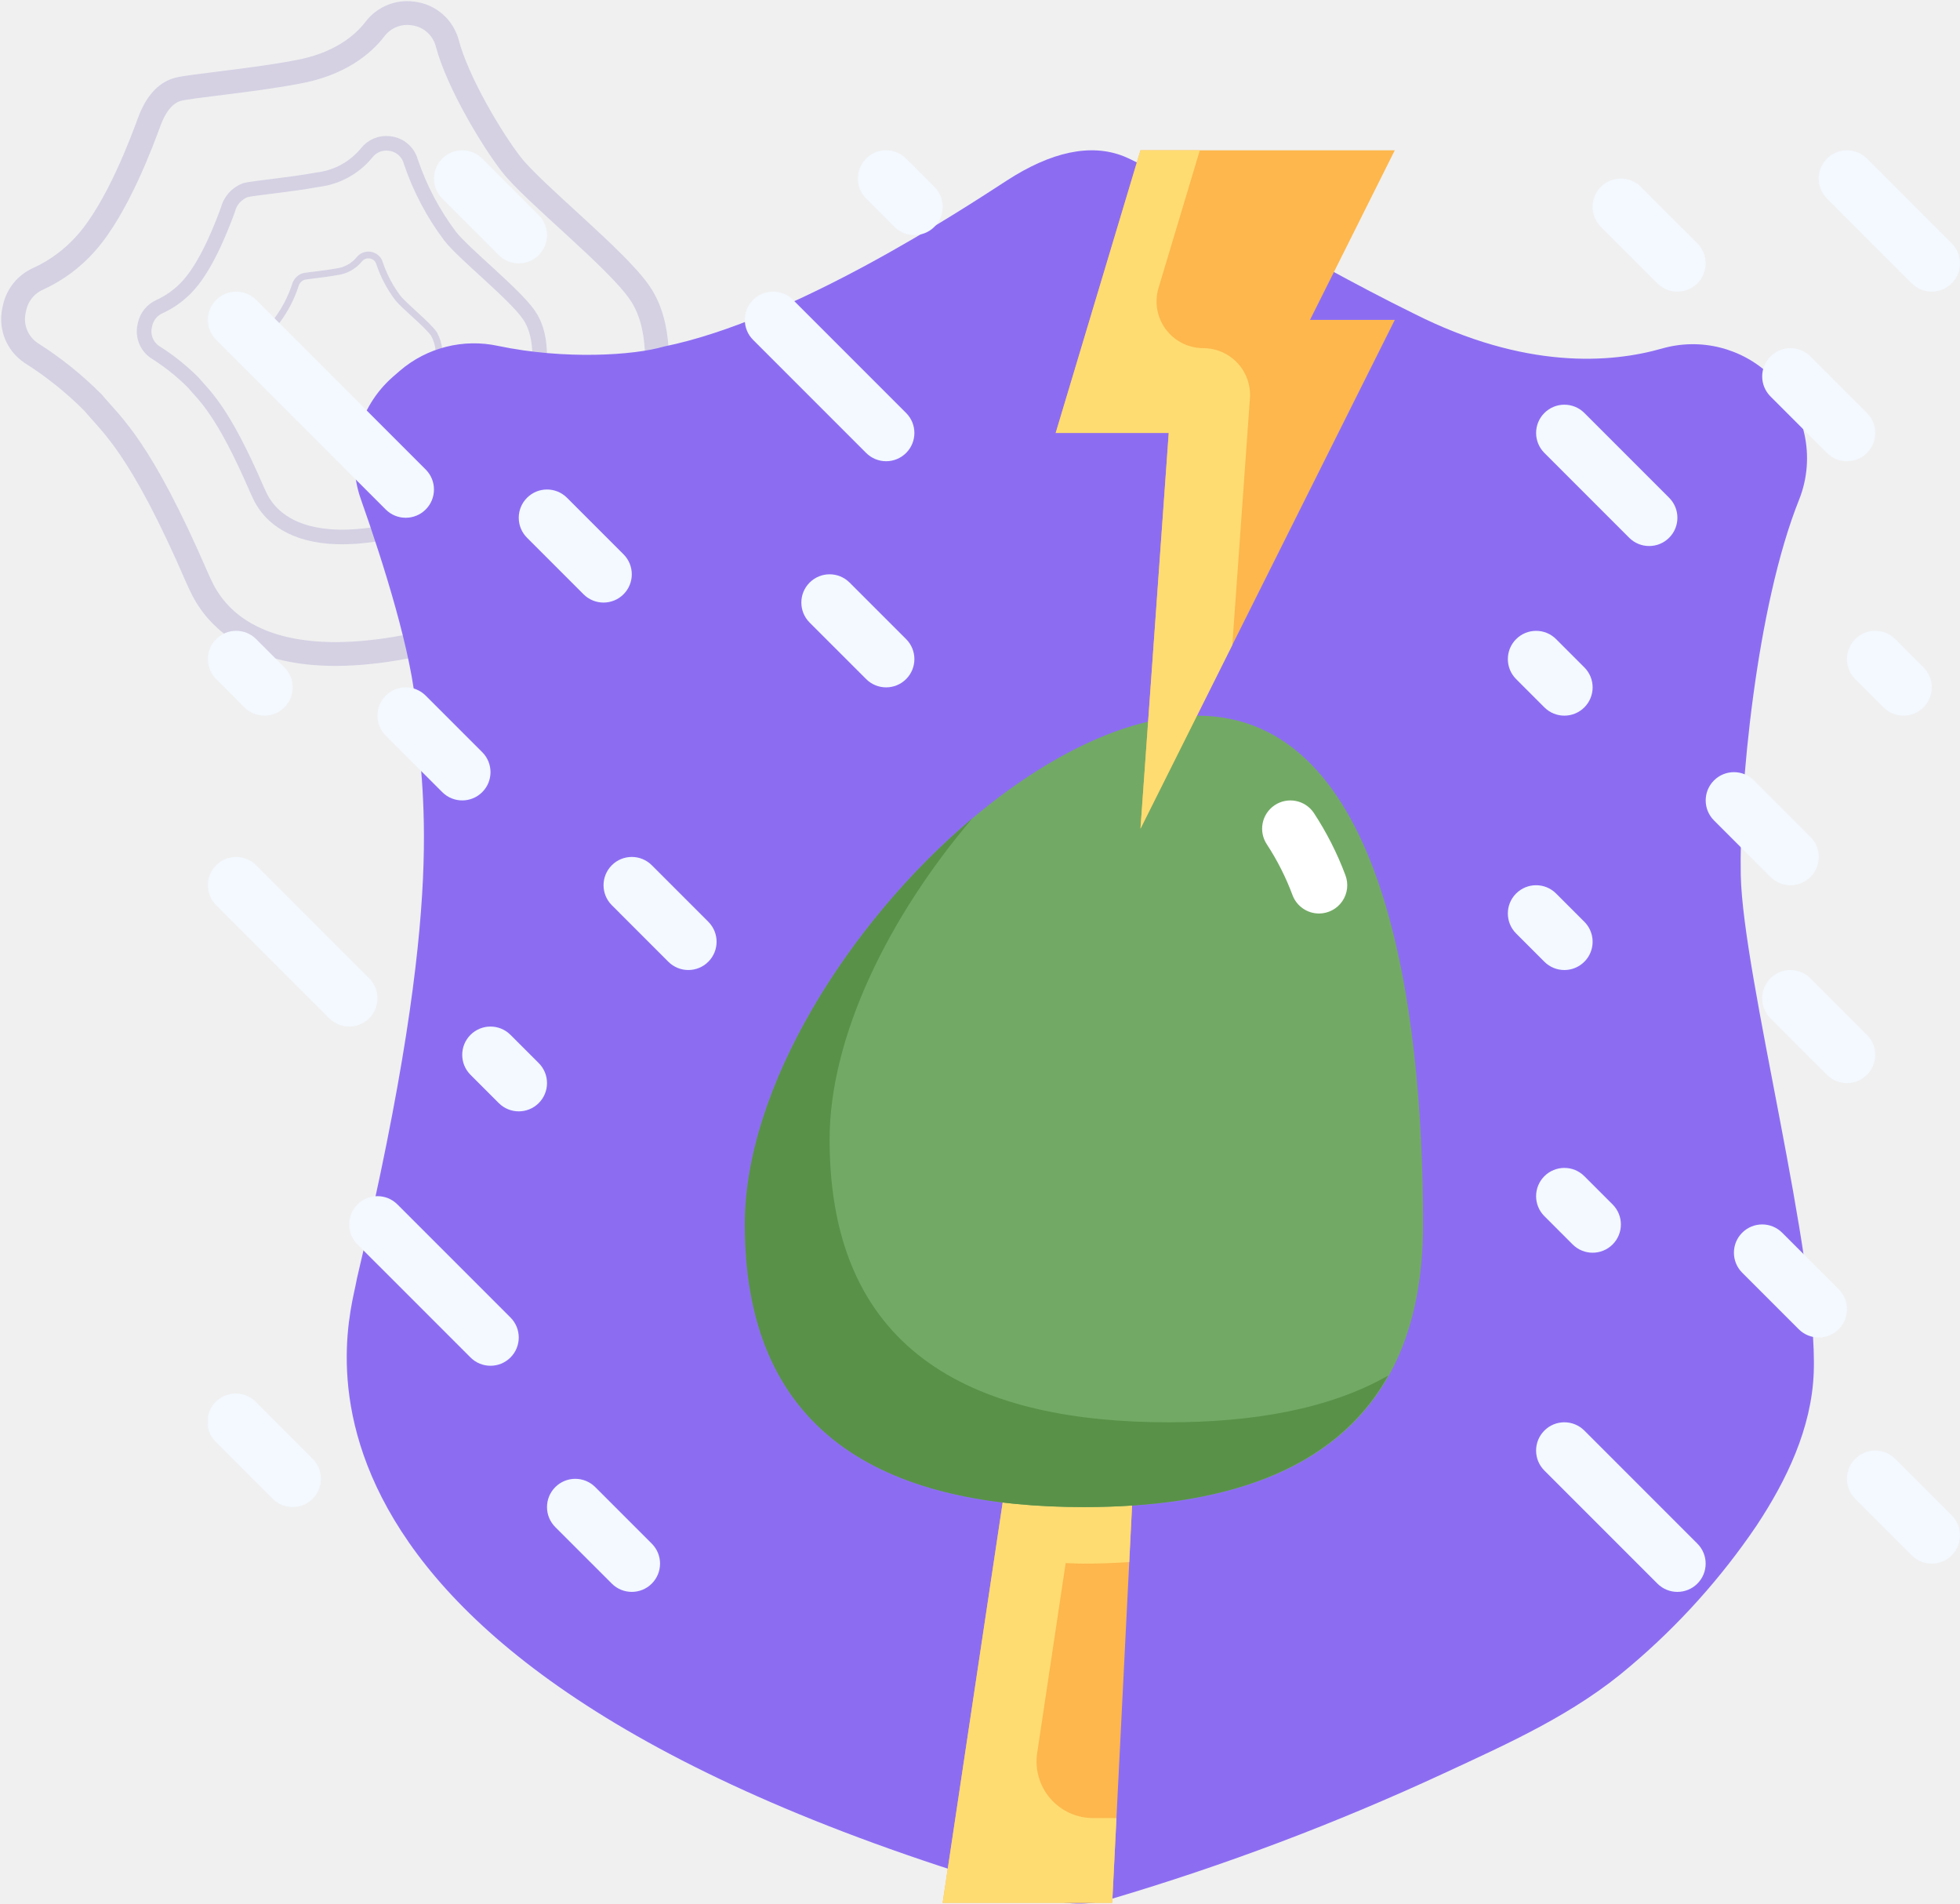
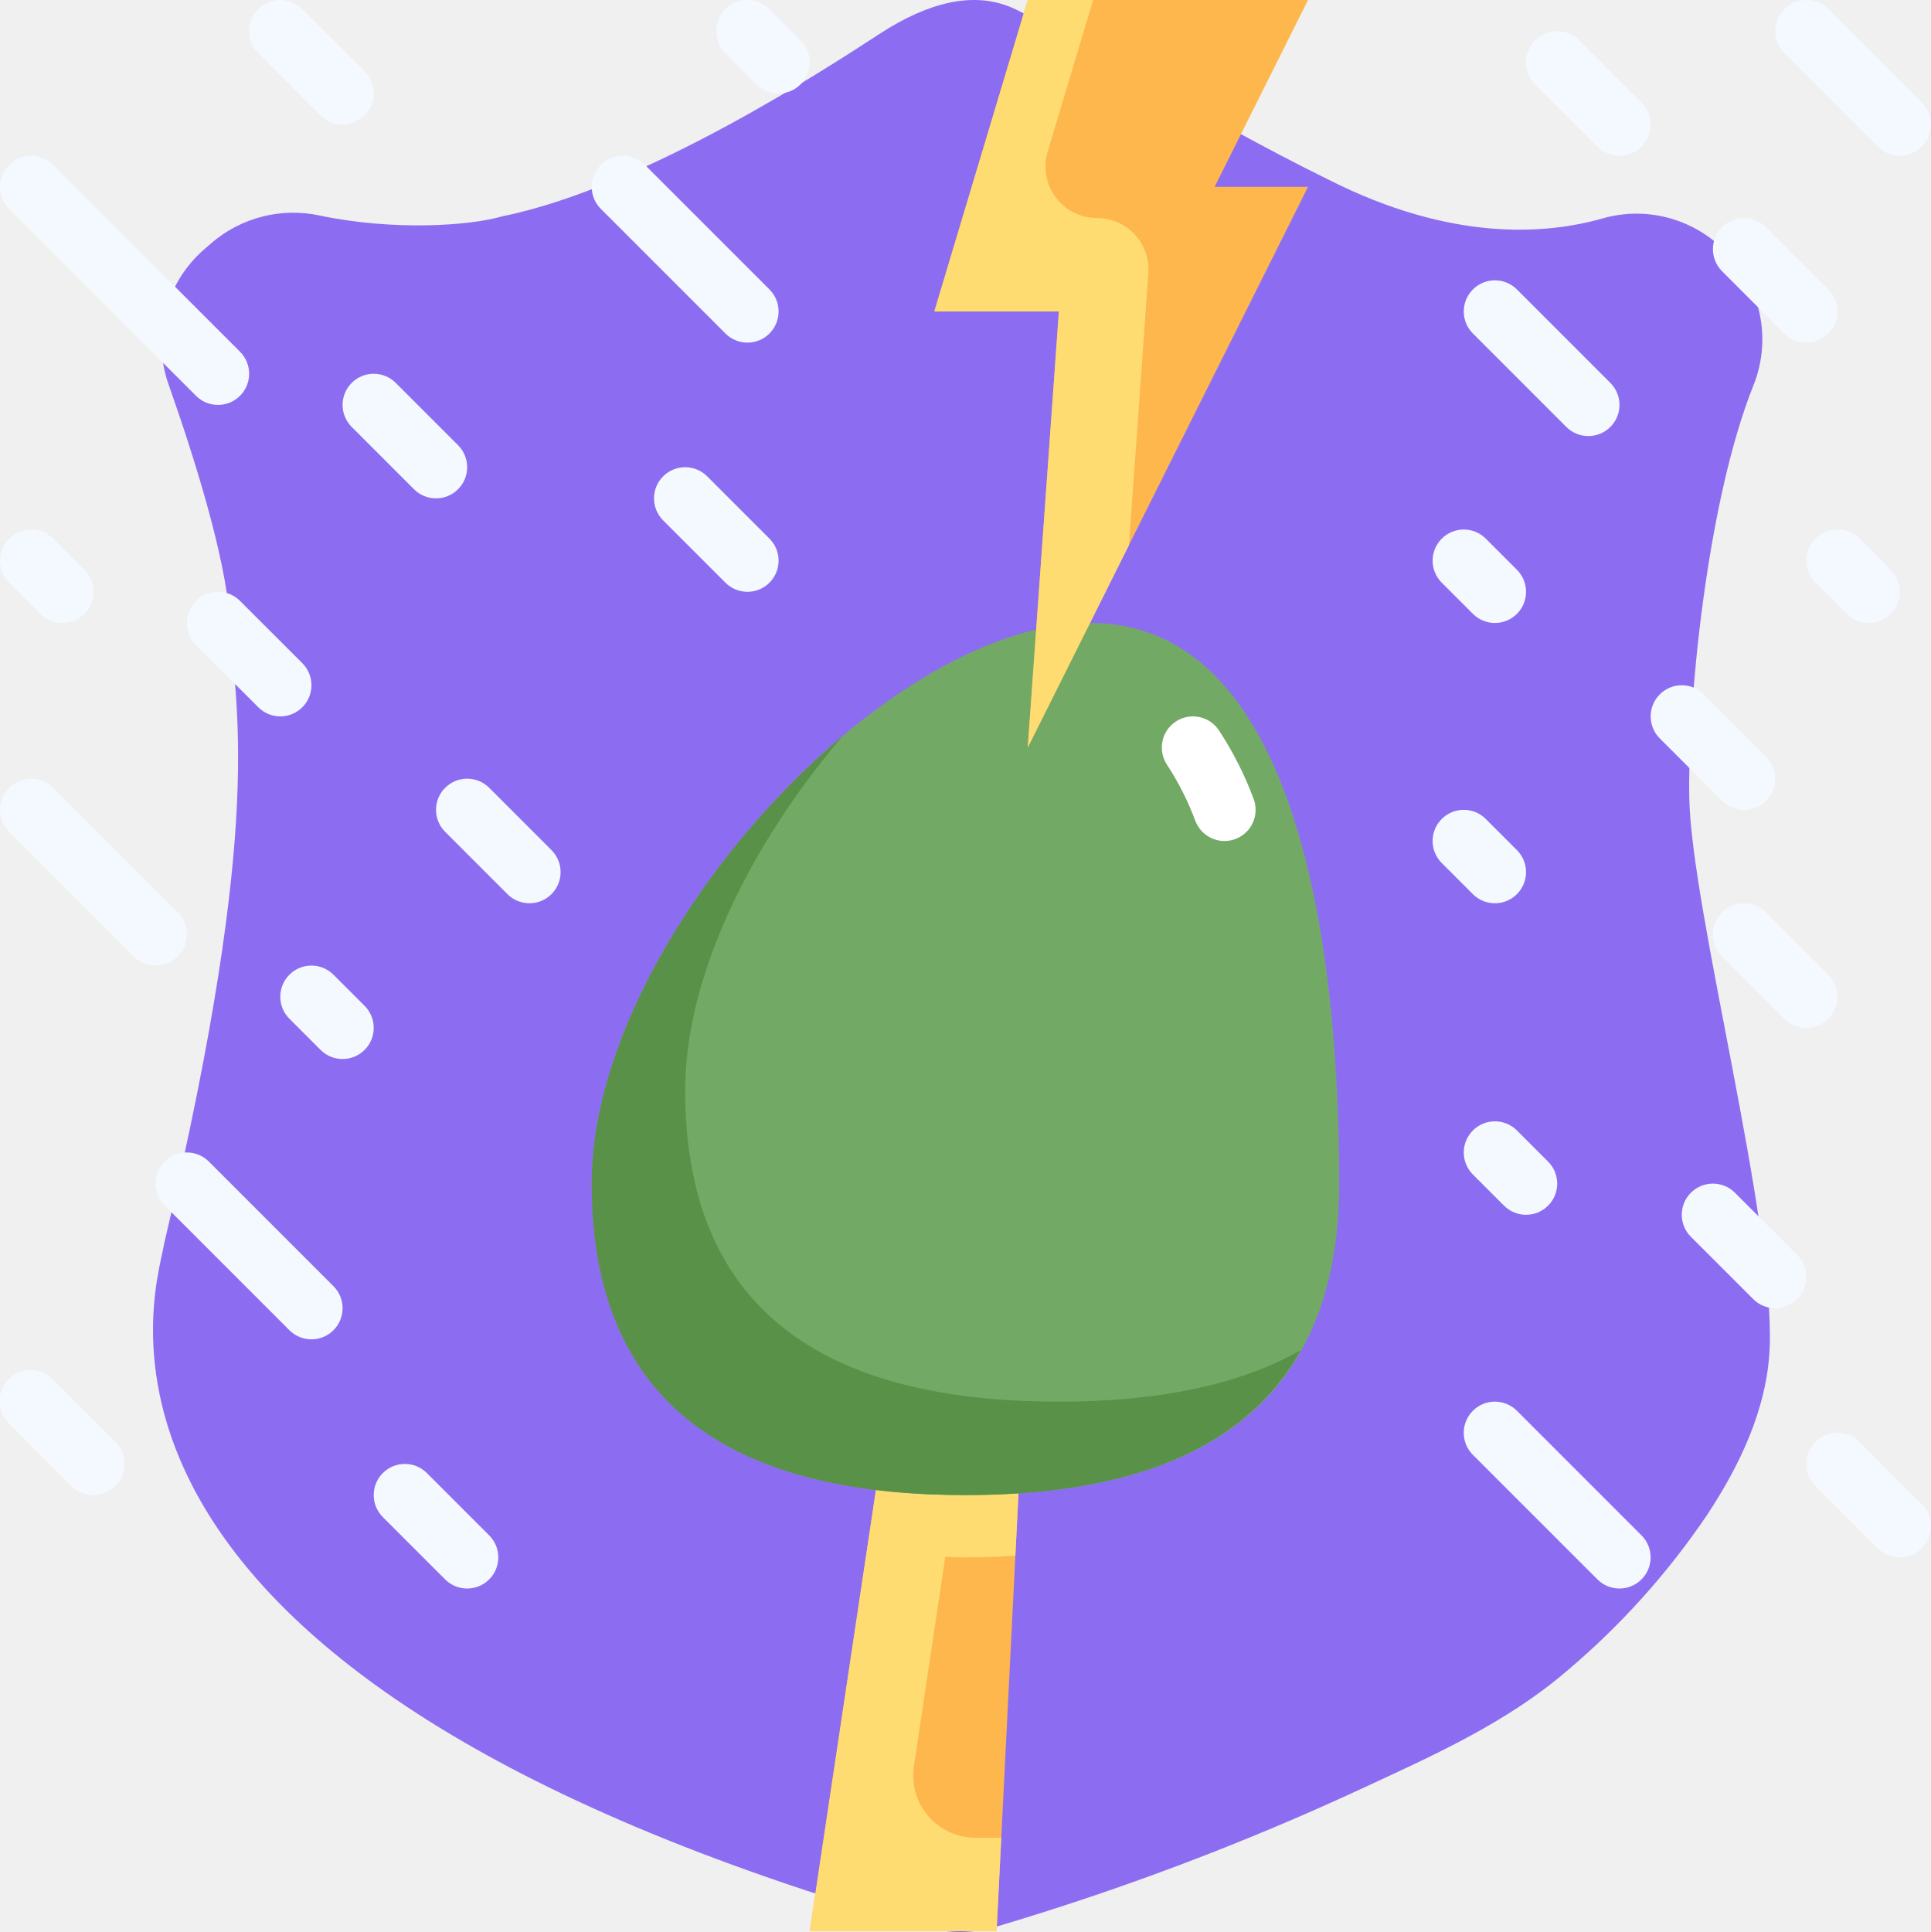
- <svg xmlns="http://www.w3.org/2000/svg" width="197.294" height="191.57" viewBox="0 0 197.294 191.57">
+ <svg xmlns="http://www.w3.org/2000/svg" id="Grupo_80891" data-name="Grupo 80891" width="176.367" height="176.445" viewBox="0 0 176.367 176.445">
  <defs>
    <clipPath id="clip-path">
-       <rect id="Rectángulo_34816" data-name="Rectángulo 34816" width="67.441" height="67.129" fill="none" />
-     </clipPath>
-     <clipPath id="clip-path-4">
-       <rect id="Rectángulo_34813" data-name="Rectángulo 34813" width="41.431" height="41.239" fill="none" />
-     </clipPath>
-     <clipPath id="clip-path-5">
-       <rect id="Rectángulo_34814" data-name="Rectángulo 34814" width="19.117" height="19.028" fill="none" />
-     </clipPath>
-     <clipPath id="clip-path-6">
      <rect id="Rectángulo_34827" data-name="Rectángulo 34827" width="176.367" height="176.445" fill="none" />
    </clipPath>
  </defs>
-   <g id="Grupo_81220" data-name="Grupo 81220" transform="translate(2805.778 10451)">
-     <g id="Grupo_81219" data-name="Grupo 81219">
-       <g id="Grupo_80887" data-name="Grupo 80887" transform="translate(-2805.778 -10451)">
-         <g id="Grupo_80857" data-name="Grupo 80857" clip-path="url(#clip-path)">
-           <g id="Grupo_80856" data-name="Grupo 80856" transform="translate(0 0)">
-             <g id="Grupo_80855" data-name="Grupo 80855" clip-path="url(#clip-path)">
-               <g id="Grupo_80848" data-name="Grupo 80848" transform="translate(0 0)" opacity="0.17" style="isolation: isolate">
-                 <g id="Grupo_80847" data-name="Grupo 80847" transform="translate(0 0)">
-                   <g id="Grupo_80846" data-name="Grupo 80846" clip-path="url(#clip-path)">
-                     <path id="Trazado_115734" data-name="Trazado 115734" d="M55.211,59.881a90.044,90.044,0,0,0,5.583-8.425c1.953-3.331,3.892-6.779,4.686-10.6.749-3.608.982-8.361-1.219-11.528C61.9,25.886,53.618,19.338,51.348,16.424,49.506,14.059,45.976,8.277,44.9,4.214a4.064,4.064,0,0,0-3.422-2.974l-.078-.01a4.073,4.073,0,0,0-3.758,1.555c-1.176,1.543-3.531,3.6-8.006,4.376C25.155,8,19.051,8.538,17.8,8.871s-2.221,1.453-2.886,3.25S11.751,20.78,8.526,24.382a14.435,14.435,0,0,1-4.843,3.577,4.136,4.136,0,0,0-2.322,2.85l-.069.318A4.093,4.093,0,0,0,3.011,35.4a35.853,35.853,0,0,1,6.214,4.978c1.9,2.278,4.779,4.417,10.519,17.7.029.068.059.137.092.2.715,1.419,4.829,13.9,33.553,2.98A4.1,4.1,0,0,0,55.211,59.881Z" transform="translate(0.117 0.117)" fill="none" stroke="#5038a1" stroke-miterlimit="10" stroke-width="2.396" />
-                   </g>
-                 </g>
-               </g>
-               <g id="Grupo_80851" data-name="Grupo 80851" transform="translate(13.699 13.608)" opacity="0.17" style="isolation: isolate">
-                 <g id="Grupo_80850" data-name="Grupo 80850">
-                   <g id="Grupo_80849" data-name="Grupo 80849" clip-path="url(#clip-path-4)">
-                     <path id="Trazado_115735" data-name="Trazado 115735" d="M46.4,49.183a55.585,55.585,0,0,0,3.43-5.175A22,22,0,0,0,52.707,37.5c.46-2.216.6-5.136-.75-7.081-1.452-2.116-6.538-6.139-7.933-7.929a26.585,26.585,0,0,1-3.958-7.5,2.5,2.5,0,0,0-2.1-1.826l-.047-.007a2.5,2.5,0,0,0-2.309.956A7.515,7.515,0,0,1,30.688,16.8c-2.754.513-6.5.845-7.273,1.049a2.866,2.866,0,0,0-1.773,2c-.408,1.1-1.943,5.32-3.923,7.532a8.867,8.867,0,0,1-2.976,2.2,2.543,2.543,0,0,0-1.426,1.751l-.043.2a2.514,2.514,0,0,0,1.056,2.626A22.077,22.077,0,0,1,18.149,37.2c1.165,1.4,2.936,2.713,6.462,10.871.018.042.036.085.057.125.438.872,2.966,8.541,20.612,1.831A2.519,2.519,0,0,0,46.4,49.183Z" transform="translate(-12.409 -12.325)" fill="none" stroke="#5038a1" stroke-miterlimit="10" stroke-width="1.472" />
-                   </g>
-                 </g>
-               </g>
-               <g id="Grupo_80854" data-name="Grupo 80854" transform="translate(25.452 25.281)" opacity="0.17" style="isolation: isolate">
-                 <g id="Grupo_80853" data-name="Grupo 80853">
-                   <g id="Grupo_80852" data-name="Grupo 80852" clip-path="url(#clip-path-5)">
-                     <path id="Trazado_115736" data-name="Trazado 115736" d="M38.838,40.006a25.632,25.632,0,0,0,1.583-2.389,10.161,10.161,0,0,0,1.328-3,4.423,4.423,0,0,0-.346-3.268c-.671-.977-3.017-2.833-3.661-3.658a12.284,12.284,0,0,1-1.826-3.461,1.152,1.152,0,0,0-.97-.843l-.022,0a1.155,1.155,0,0,0-1.065.441,3.469,3.469,0,0,1-2.27,1.24c-1.271.237-3,.39-3.357.484a1.324,1.324,0,0,0-.818.921,12.364,12.364,0,0,1-1.81,3.476,4.09,4.09,0,0,1-1.373,1.014,1.17,1.17,0,0,0-.657.807l-.02.09a1.159,1.159,0,0,0,.487,1.212,10.216,10.216,0,0,1,1.761,1.41c.538.647,1.356,1.252,2.982,5.016a.555.555,0,0,0,.026.058c.2.4,1.368,3.941,9.51.844A1.159,1.159,0,0,0,38.838,40.006Z" transform="translate(-23.155 -22.998)" fill="none" stroke="#5038a1" stroke-miterlimit="10" stroke-width="0.679" />
-                   </g>
-                 </g>
-               </g>
-             </g>
-           </g>
-         </g>
-       </g>
-     </g>
-     <g id="Grupo_80891" data-name="Grupo 80891" transform="translate(-2784.851 -10435.874)">
-       <g id="Grupo_80891-2" data-name="Grupo 80891" clip-path="url(#clip-path-6)">
-         <path id="Trazado_115818" data-name="Trazado 115818" d="M114.48,175.975a245.276,245.276,0,0,0,33.467-12.64c6.6-3.063,13.21-6,18.769-10.789a69.7,69.7,0,0,0,12.692-14.118c3.037-4.58,5.555-9.825,5.769-15.4.446-11.574-7.122-39.841-7.345-50.079-.181-8.305,1.542-27.01,5.883-37.816a11.267,11.267,0,0,0-2.688-12.28l-.156-.151a11.288,11.288,0,0,0-10.932-2.763c-5.169,1.485-13.813,2.159-25.048-3.524C133.54,10.846,119.072,1.943,115.734.607s-7.345-.445-11.8,2.448S82.57,17.078,69.439,19.749c-3.007.884-9.947,1.347-16.692-.063a11.461,11.461,0,0,0-9.879,2.492l-.681.592a11.352,11.352,0,0,0-3.253,12.35c2.25,6.373,5.174,15.571,5.577,21.355.444,8.2,3.317,17.735-5.905,56.763-.047.2-.095.4-.13.606-.761,4.339-12.28,38.906,69.676,62.173a11.355,11.355,0,0,0,6.329-.041" transform="translate(-23.534 0)" fill="#8c6df2" />
-         <path id="Trazado_115819" data-name="Trazado 115819" d="M215.581,377.568H198.513l8.534-56.893h11.378Z" transform="translate(-124.553 -201.201)" fill="#fdb74d" />
-         <path id="Trazado_115820" data-name="Trazado 115820" d="M212.736,343.433c1.55,0,3.064-.062,4.559-.154l1.13-22.6H207.047l-8.534,56.893h17.068l.427-8.534h-2.355a5.689,5.689,0,0,1-5.626-6.533l2.869-19.128c.616.016,1.215.059,1.84.059" transform="translate(-124.553 -201.201)" fill="#fedc72" />
-         <path id="Trazado_115821" data-name="Trazado 115821" d="M213.339,203.906c0,21.995-15.283,28.446-34.136,28.446s-34.135-6.451-34.135-28.446,26.662-51.2,45.514-51.2,22.757,29.208,22.757,51.2" transform="translate(-91.02 -95.81)" fill="#72aa65" />
-         <path id="Trazado_115822" data-name="Trazado 115822" d="M290.554,186.986a2.847,2.847,0,0,1-2.655-1.822,25.756,25.756,0,0,0-2.582-5.121,2.844,2.844,0,0,1,4.714-3.184,31.461,31.461,0,0,1,3.177,6.258,2.847,2.847,0,0,1-2.654,3.87" transform="translate(-178.711 -110.18)" fill="#fff" />
-         <path id="Trazado_115823" data-name="Trazado 115823" d="M187.737,241.244c-18.852,0-34.136-6.452-34.136-28.446,0-10.45,6.023-22.522,14.361-32.322-12.443,10.488-22.9,27.085-22.9,40.856,0,21.995,15.283,28.446,34.136,28.446,13.476,0,25.093-3.333,30.643-13.246-5.958,3.4-13.669,4.712-22.109,4.712" transform="translate(-91.02 -113.235)" fill="#599149" />
-         <path id="Trazado_115824" data-name="Trazado 115824" d="M237.588,0h25.6l-8.534,17.068h8.534l-25.6,51.2,2.845-39.825H229.054Z" transform="translate(-143.715 0)" fill="#fdb74d" />
-         <path id="Trazado_115825" data-name="Trazado 115825" d="M246.833,49.781l1.773-24.828a4.706,4.706,0,0,0-4.694-5.041h0a4.706,4.706,0,0,1-4.507-6.058L243.562,0h-5.973l-8.534,28.446h11.379l-2.845,39.825Z" transform="translate(-143.715)" fill="#fedc72" />
-         <path id="Trazado_115826" data-name="Trazado 115826" d="M84.82,92.456a2.844,2.844,0,0,0,0,4.023l5.689,5.689a2.844,2.844,0,0,0,4.023-4.023l-5.689-5.689a2.844,2.844,0,0,0-4.023,0" transform="translate(-52.696 -57.487)" fill="#f3f9ff" />
-         <path id="Trazado_115827" data-name="Trazado 115827" d="M380.644,18.181a2.844,2.844,0,0,0,4.023-4.023l-5.69-5.689a2.844,2.844,0,0,0-4.022,4.023Z" transform="translate(-234.735 -4.791)" fill="#f3f9ff" />
-         <path id="Trazado_115828" data-name="Trazado 115828" d="M46.645,145.9a2.844,2.844,0,0,0,0,4.023l5.689,5.689a2.844,2.844,0,0,0,4.023-4.023L50.667,145.9a2.844,2.844,0,0,0-4.023,0" transform="translate(-28.743 -91.02)" fill="#f3f9ff" />
-         <path id="Trazado_115829" data-name="Trazado 115829" d="M179.286,7.7a2.844,2.844,0,0,0,4.023-4.023L180.464.834a2.844,2.844,0,1,0-4.022,4.023Z" transform="translate(-110.181 0)" fill="#f3f9ff" />
-         <path id="Trazado_115830" data-name="Trazado 115830" d="M354.894,137.5a2.844,2.844,0,0,0,4.023-4.023l-2.845-2.845a2.844,2.844,0,0,0-4.022,4.023Z" transform="translate(-220.363 -81.439)" fill="#f3f9ff" />
-         <path id="Trazado_115831" data-name="Trazado 115831" d="M356.905,207.047a2.845,2.845,0,0,0,2.011-4.856l-2.845-2.845a2.844,2.844,0,1,0-4.022,4.023l2.845,2.845a2.835,2.835,0,0,0,2.011.833" transform="translate(-220.363 -124.553)" fill="#f3f9ff" />
-         <path id="Trazado_115832" data-name="Trazado 115832" d="M76.417,240.367l-2.845-2.845a2.844,2.844,0,1,0-4.023,4.022l2.845,2.845a2.844,2.844,0,0,0,4.023-4.023" transform="translate(-43.115 -148.505)" fill="#f3f9ff" />
-         <path id="Trazado_115833" data-name="Trazado 115833" d="M67.6,10.546a2.844,2.844,0,1,0,4.023-4.023L65.937.834a2.844,2.844,0,1,0-4.022,4.023Z" transform="translate(-38.324 0)" fill="#f3f9ff" />
-         <path id="Trazado_115834" data-name="Trazado 115834" d="M17.9,60.1a2.844,2.844,0,0,0,4.023-4.023L4.856,39.009A2.844,2.844,0,0,0,.834,43.032Z" transform="translate(0 -23.953)" fill="#f3f9ff" />
-         <path id="Trazado_115835" data-name="Trazado 115835" d="M426.455,63.992a2.844,2.844,0,1,0,4.023-4.023l-5.69-5.689a2.844,2.844,0,1,0-4.022,4.023Z" transform="translate(-263.477 -33.534)" fill="#f3f9ff" />
-         <path id="Trazado_115836" data-name="Trazado 115836" d="M3.678,137.5A2.844,2.844,0,0,0,7.7,133.475l-2.845-2.845a2.844,2.844,0,0,0-4.022,4.023Z" transform="translate(0 -81.439)" fill="#f3f9ff" />
-         <path id="Trazado_115837" data-name="Trazado 115837" d="M443.672,130.631a2.844,2.844,0,0,0,0,4.023l2.845,2.845a2.844,2.844,0,0,0,4.023-4.023l-2.845-2.845a2.844,2.844,0,0,0-4.023,0" transform="translate(-277.85 -81.439)" fill="#f3f9ff" />
-         <path id="Trazado_115838" data-name="Trazado 115838" d="M368.219,82.106a2.844,2.844,0,1,0,4.023-4.023l-8.534-8.534a2.844,2.844,0,0,0-4.022,4.023Z" transform="translate(-225.154 -43.115)" fill="#f3f9ff" />
-         <path id="Trazado_115839" data-name="Trazado 115839" d="M157.279,54.41a2.844,2.844,0,1,0,4.023-4.023L149.923,39.009a2.844,2.844,0,1,0-4.023,4.022Z" transform="translate(-91.02 -23.953)" fill="#f3f9ff" />
-         <path id="Trazado_115840" data-name="Trazado 115840" d="M16.234,203.09,4.856,191.712a2.844,2.844,0,0,0-4.022,4.023l11.378,11.379a2.844,2.844,0,0,0,4.023-4.023" transform="translate(0 -119.763)" fill="#f3f9ff" />
-         <path id="Trazado_115841" data-name="Trazado 115841" d="M413.2,179.352a2.845,2.845,0,0,0,2.011-4.856l-5.689-5.69a2.844,2.844,0,0,0-4.023,4.023l5.69,5.689a2.835,2.835,0,0,0,2.011.833" transform="translate(-253.897 -105.391)" fill="#f3f9ff" />
-         <path id="Trazado_115842" data-name="Trazado 115842" d="M430.478,227.941l-5.689-5.689a2.844,2.844,0,0,0-4.023,4.022l5.689,5.69a2.844,2.844,0,1,0,4.023-4.023" transform="translate(-263.478 -138.924)" fill="#f3f9ff" />
-         <path id="Trazado_115843" data-name="Trazado 115843" d="M165.193,115.361a2.844,2.844,0,1,0-4.023,4.023l5.69,5.689a2.844,2.844,0,0,0,4.022-4.023Z" transform="translate(-100.6 -71.858)" fill="#f3f9ff" />
-         <path id="Trazado_115844" data-name="Trazado 115844" d="M4.855,336.78A2.844,2.844,0,1,0,.833,340.8l5.69,5.689a2.844,2.844,0,0,0,4.022-4.023Z" transform="translate(0 -210.783)" fill="#f3f9ff" />
-         <path id="Trazado_115845" data-name="Trazado 115845" d="M43.031,283.334a2.844,2.844,0,1,0-4.023,4.023l11.379,11.378a2.844,2.844,0,1,0,4.023-4.022Z" transform="translate(-23.952 -177.249)" fill="#f3f9ff" />
-         <path id="Trazado_115846" data-name="Trazado 115846" d="M96.477,359.685a2.844,2.844,0,0,0-4.023,4.023l5.69,5.689a2.844,2.844,0,1,0,4.022-4.023Z" transform="translate(-57.486 -225.154)" fill="#f3f9ff" />
-         <path id="Trazado_115847" data-name="Trazado 115847" d="M117.438,197.4l-5.689-5.689a2.844,2.844,0,0,0-4.023,4.022l5.689,5.69a2.844,2.844,0,0,0,4.023-4.023" transform="translate(-67.067 -119.763)" fill="#f3f9ff" />
-         <path id="Trazado_115848" data-name="Trazado 115848" d="M417.153,290.969a2.844,2.844,0,1,0-4.023,4.023l5.69,5.689a2.844,2.844,0,0,0,4.022-4.023Z" transform="translate(-258.687 -182.039)" fill="#f3f9ff" />
-         <path id="Trazado_115849" data-name="Trazado 115849" d="M359.685,275.7a2.844,2.844,0,0,0,0,4.023l2.845,2.845a2.844,2.844,0,1,0,4.023-4.023l-2.845-2.845a2.844,2.844,0,0,0-4.023,0" transform="translate(-225.154 -172.458)" fill="#f3f9ff" />
-         <path id="Trazado_115850" data-name="Trazado 115850" d="M363.707,344.415a2.844,2.844,0,0,0-4.023,4.023l11.379,11.378a2.844,2.844,0,1,0,4.023-4.022Z" transform="translate(-225.154 -215.573)" fill="#f3f9ff" />
-         <path id="Trazado_115851" data-name="Trazado 115851" d="M447.693,352.05a2.844,2.844,0,0,0-4.023,4.023l5.69,5.689a2.844,2.844,0,0,0,4.022-4.023Z" transform="translate(-277.849 -220.363)" fill="#f3f9ff" />
-         <path id="Trazado_115852" data-name="Trazado 115852" d="M444.57,13.39a2.844,2.844,0,0,0,4.023-4.023L440.059.834a2.844,2.844,0,0,0-4.022,4.023Z" transform="translate(-273.059 0)" fill="#f3f9ff" />
-       </g>
-     </g>
+   <g id="Grupo_80891-2" data-name="Grupo 80891" clip-path="url(#clip-path)">
+     <path id="Trazado_115818" data-name="Trazado 115818" d="M114.48,175.975a245.276,245.276,0,0,0,33.467-12.64c6.6-3.063,13.21-6,18.769-10.789a69.7,69.7,0,0,0,12.692-14.118c3.037-4.58,5.555-9.825,5.769-15.4.446-11.574-7.122-39.841-7.345-50.079-.181-8.305,1.542-27.01,5.883-37.816a11.267,11.267,0,0,0-2.688-12.28l-.156-.151a11.288,11.288,0,0,0-10.932-2.763c-5.169,1.485-13.813,2.159-25.048-3.524C133.54,10.846,119.072,1.943,115.734.607s-7.345-.445-11.8,2.448S82.57,17.078,69.439,19.749c-3.007.884-9.947,1.347-16.692-.063a11.461,11.461,0,0,0-9.879,2.492l-.681.592a11.352,11.352,0,0,0-3.253,12.35c2.25,6.373,5.174,15.571,5.577,21.355.444,8.2,3.317,17.735-5.905,56.763-.047.2-.095.4-.13.606-.761,4.339-12.28,38.906,69.676,62.173a11.355,11.355,0,0,0,6.329-.041" transform="translate(-23.534 0)" fill="#8c6df2" />
+     <path id="Trazado_115819" data-name="Trazado 115819" d="M215.581,377.568H198.513l8.534-56.893h11.378Z" transform="translate(-124.553 -201.201)" fill="#fdb74d" />
+     <path id="Trazado_115820" data-name="Trazado 115820" d="M212.736,343.433c1.55,0,3.064-.062,4.559-.154l1.13-22.6H207.047l-8.534,56.893h17.068l.427-8.534h-2.355a5.689,5.689,0,0,1-5.626-6.533l2.869-19.128c.616.016,1.215.059,1.84.059" transform="translate(-124.553 -201.201)" fill="#fedc72" />
+     <path id="Trazado_115821" data-name="Trazado 115821" d="M213.339,203.906c0,21.995-15.283,28.446-34.136,28.446s-34.135-6.451-34.135-28.446,26.662-51.2,45.514-51.2,22.757,29.208,22.757,51.2" transform="translate(-91.02 -95.81)" fill="#72aa65" />
+     <path id="Trazado_115822" data-name="Trazado 115822" d="M290.554,186.986a2.847,2.847,0,0,1-2.655-1.822,25.756,25.756,0,0,0-2.582-5.121,2.844,2.844,0,0,1,4.714-3.184,31.461,31.461,0,0,1,3.177,6.258,2.847,2.847,0,0,1-2.654,3.87" transform="translate(-178.711 -110.18)" fill="#fff" />
+     <path id="Trazado_115823" data-name="Trazado 115823" d="M187.737,241.244c-18.852,0-34.136-6.452-34.136-28.446,0-10.45,6.023-22.522,14.361-32.322-12.443,10.488-22.9,27.085-22.9,40.856,0,21.995,15.283,28.446,34.136,28.446,13.476,0,25.093-3.333,30.643-13.246-5.958,3.4-13.669,4.712-22.109,4.712" transform="translate(-91.02 -113.235)" fill="#599149" />
+     <path id="Trazado_115824" data-name="Trazado 115824" d="M237.588,0h25.6l-8.534,17.068h8.534l-25.6,51.2,2.845-39.825H229.054Z" transform="translate(-143.715 0)" fill="#fdb74d" />
+     <path id="Trazado_115825" data-name="Trazado 115825" d="M246.833,49.781l1.773-24.828a4.706,4.706,0,0,0-4.694-5.041h0a4.706,4.706,0,0,1-4.507-6.058L243.562,0h-5.973l-8.534,28.446h11.379l-2.845,39.825Z" transform="translate(-143.715)" fill="#fedc72" />
+     <path id="Trazado_115826" data-name="Trazado 115826" d="M84.82,92.456a2.844,2.844,0,0,0,0,4.023l5.689,5.689a2.844,2.844,0,0,0,4.023-4.023l-5.689-5.689a2.844,2.844,0,0,0-4.023,0" transform="translate(-52.696 -57.487)" fill="#f3f9ff" />
+     <path id="Trazado_115827" data-name="Trazado 115827" d="M380.644,18.181a2.844,2.844,0,0,0,4.023-4.023l-5.69-5.689a2.844,2.844,0,0,0-4.022,4.023Z" transform="translate(-234.735 -4.791)" fill="#f3f9ff" />
+     <path id="Trazado_115828" data-name="Trazado 115828" d="M46.645,145.9a2.844,2.844,0,0,0,0,4.023l5.689,5.689a2.844,2.844,0,0,0,4.023-4.023L50.667,145.9a2.844,2.844,0,0,0-4.023,0" transform="translate(-28.743 -91.02)" fill="#f3f9ff" />
+     <path id="Trazado_115829" data-name="Trazado 115829" d="M179.286,7.7a2.844,2.844,0,0,0,4.023-4.023L180.464.834a2.844,2.844,0,1,0-4.022,4.023Z" transform="translate(-110.181 0)" fill="#f3f9ff" />
+     <path id="Trazado_115830" data-name="Trazado 115830" d="M354.894,137.5a2.844,2.844,0,0,0,4.023-4.023l-2.845-2.845a2.844,2.844,0,0,0-4.022,4.023Z" transform="translate(-220.363 -81.439)" fill="#f3f9ff" />
+     <path id="Trazado_115831" data-name="Trazado 115831" d="M356.905,207.047a2.845,2.845,0,0,0,2.011-4.856l-2.845-2.845a2.844,2.844,0,1,0-4.022,4.023l2.845,2.845a2.835,2.835,0,0,0,2.011.833" transform="translate(-220.363 -124.553)" fill="#f3f9ff" />
+     <path id="Trazado_115832" data-name="Trazado 115832" d="M76.417,240.367l-2.845-2.845a2.844,2.844,0,1,0-4.023,4.022l2.845,2.845a2.844,2.844,0,0,0,4.023-4.023" transform="translate(-43.115 -148.505)" fill="#f3f9ff" />
+     <path id="Trazado_115833" data-name="Trazado 115833" d="M67.6,10.546a2.844,2.844,0,1,0,4.023-4.023L65.937.834a2.844,2.844,0,1,0-4.022,4.023Z" transform="translate(-38.324 0)" fill="#f3f9ff" />
+     <path id="Trazado_115834" data-name="Trazado 115834" d="M17.9,60.1a2.844,2.844,0,0,0,4.023-4.023L4.856,39.009A2.844,2.844,0,0,0,.834,43.032Z" transform="translate(0 -23.953)" fill="#f3f9ff" />
+     <path id="Trazado_115835" data-name="Trazado 115835" d="M426.455,63.992a2.844,2.844,0,1,0,4.023-4.023l-5.69-5.689a2.844,2.844,0,1,0-4.022,4.023Z" transform="translate(-263.477 -33.534)" fill="#f3f9ff" />
+     <path id="Trazado_115836" data-name="Trazado 115836" d="M3.678,137.5A2.844,2.844,0,0,0,7.7,133.475l-2.845-2.845a2.844,2.844,0,0,0-4.022,4.023Z" transform="translate(0 -81.439)" fill="#f3f9ff" />
+     <path id="Trazado_115837" data-name="Trazado 115837" d="M443.672,130.631a2.844,2.844,0,0,0,0,4.023l2.845,2.845a2.844,2.844,0,0,0,4.023-4.023l-2.845-2.845a2.844,2.844,0,0,0-4.023,0" transform="translate(-277.85 -81.439)" fill="#f3f9ff" />
+     <path id="Trazado_115838" data-name="Trazado 115838" d="M368.219,82.106a2.844,2.844,0,1,0,4.023-4.023l-8.534-8.534a2.844,2.844,0,0,0-4.022,4.023Z" transform="translate(-225.154 -43.115)" fill="#f3f9ff" />
+     <path id="Trazado_115839" data-name="Trazado 115839" d="M157.279,54.41a2.844,2.844,0,1,0,4.023-4.023L149.923,39.009a2.844,2.844,0,1,0-4.023,4.022Z" transform="translate(-91.02 -23.953)" fill="#f3f9ff" />
+     <path id="Trazado_115840" data-name="Trazado 115840" d="M16.234,203.09,4.856,191.712a2.844,2.844,0,0,0-4.022,4.023l11.378,11.379a2.844,2.844,0,0,0,4.023-4.023" transform="translate(0 -119.763)" fill="#f3f9ff" />
+     <path id="Trazado_115841" data-name="Trazado 115841" d="M413.2,179.352a2.845,2.845,0,0,0,2.011-4.856l-5.689-5.69a2.844,2.844,0,0,0-4.023,4.023l5.69,5.689a2.835,2.835,0,0,0,2.011.833" transform="translate(-253.897 -105.391)" fill="#f3f9ff" />
+     <path id="Trazado_115842" data-name="Trazado 115842" d="M430.478,227.941l-5.689-5.689a2.844,2.844,0,0,0-4.023,4.022l5.689,5.69a2.844,2.844,0,1,0,4.023-4.023" transform="translate(-263.478 -138.924)" fill="#f3f9ff" />
+     <path id="Trazado_115843" data-name="Trazado 115843" d="M165.193,115.361a2.844,2.844,0,1,0-4.023,4.023l5.69,5.689a2.844,2.844,0,0,0,4.022-4.023Z" transform="translate(-100.6 -71.858)" fill="#f3f9ff" />
+     <path id="Trazado_115844" data-name="Trazado 115844" d="M4.855,336.78A2.844,2.844,0,1,0,.833,340.8l5.69,5.689a2.844,2.844,0,0,0,4.022-4.023Z" transform="translate(0 -210.783)" fill="#f3f9ff" />
+     <path id="Trazado_115845" data-name="Trazado 115845" d="M43.031,283.334a2.844,2.844,0,1,0-4.023,4.023l11.379,11.378a2.844,2.844,0,1,0,4.023-4.022Z" transform="translate(-23.952 -177.249)" fill="#f3f9ff" />
+     <path id="Trazado_115846" data-name="Trazado 115846" d="M96.477,359.685a2.844,2.844,0,0,0-4.023,4.023l5.69,5.689a2.844,2.844,0,1,0,4.022-4.023Z" transform="translate(-57.486 -225.154)" fill="#f3f9ff" />
+     <path id="Trazado_115847" data-name="Trazado 115847" d="M117.438,197.4l-5.689-5.689a2.844,2.844,0,0,0-4.023,4.022l5.689,5.69a2.844,2.844,0,0,0,4.023-4.023" transform="translate(-67.067 -119.763)" fill="#f3f9ff" />
+     <path id="Trazado_115848" data-name="Trazado 115848" d="M417.153,290.969a2.844,2.844,0,1,0-4.023,4.023l5.69,5.689a2.844,2.844,0,0,0,4.022-4.023Z" transform="translate(-258.687 -182.039)" fill="#f3f9ff" />
+     <path id="Trazado_115849" data-name="Trazado 115849" d="M359.685,275.7a2.844,2.844,0,0,0,0,4.023l2.845,2.845a2.844,2.844,0,1,0,4.023-4.023l-2.845-2.845a2.844,2.844,0,0,0-4.023,0" transform="translate(-225.154 -172.458)" fill="#f3f9ff" />
+     <path id="Trazado_115850" data-name="Trazado 115850" d="M363.707,344.415a2.844,2.844,0,0,0-4.023,4.023l11.379,11.378a2.844,2.844,0,1,0,4.023-4.022Z" transform="translate(-225.154 -215.573)" fill="#f3f9ff" />
+     <path id="Trazado_115851" data-name="Trazado 115851" d="M447.693,352.05a2.844,2.844,0,0,0-4.023,4.023l5.69,5.689a2.844,2.844,0,0,0,4.022-4.023Z" transform="translate(-277.849 -220.363)" fill="#f3f9ff" />
+     <path id="Trazado_115852" data-name="Trazado 115852" d="M444.57,13.39a2.844,2.844,0,0,0,4.023-4.023L440.059.834a2.844,2.844,0,0,0-4.022,4.023Z" transform="translate(-273.059 0)" fill="#f3f9ff" />
  </g>
</svg>
